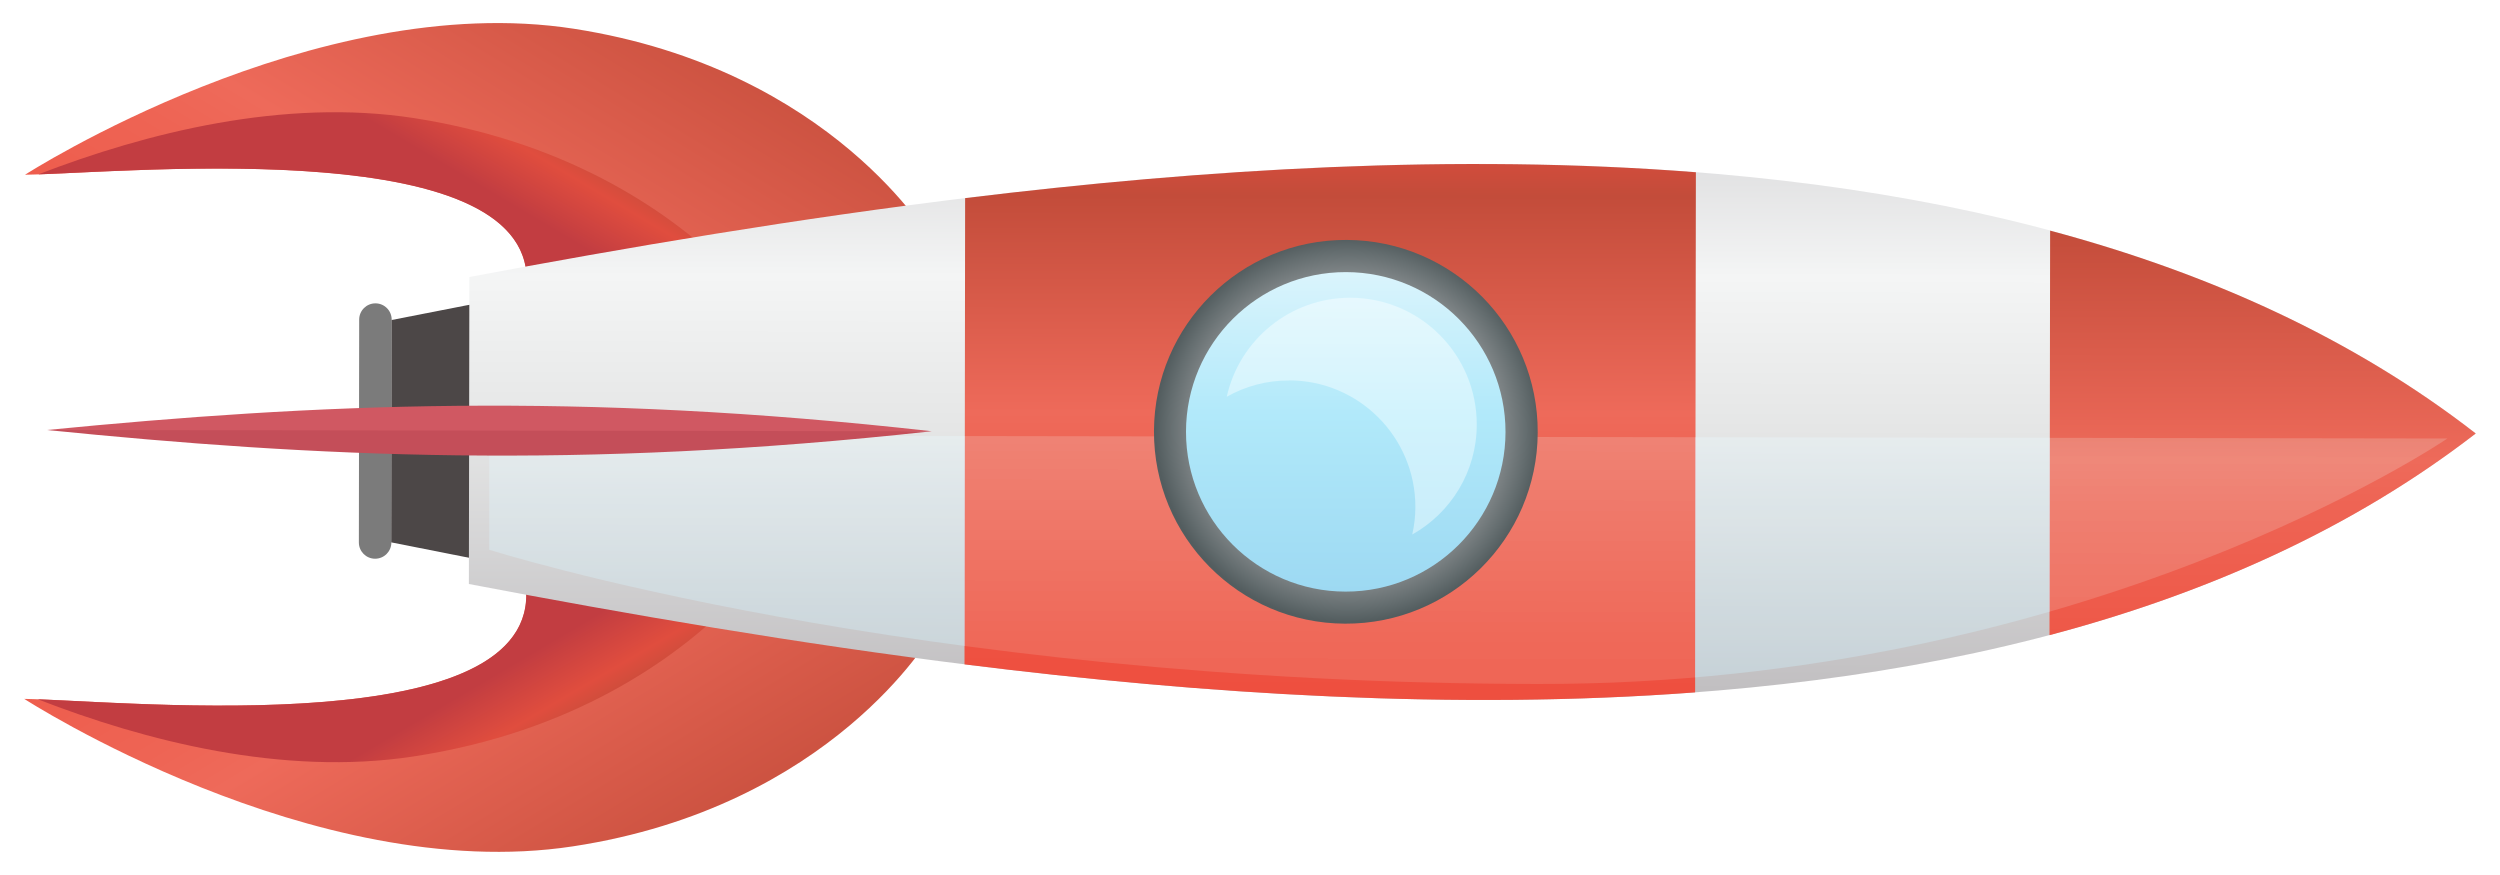
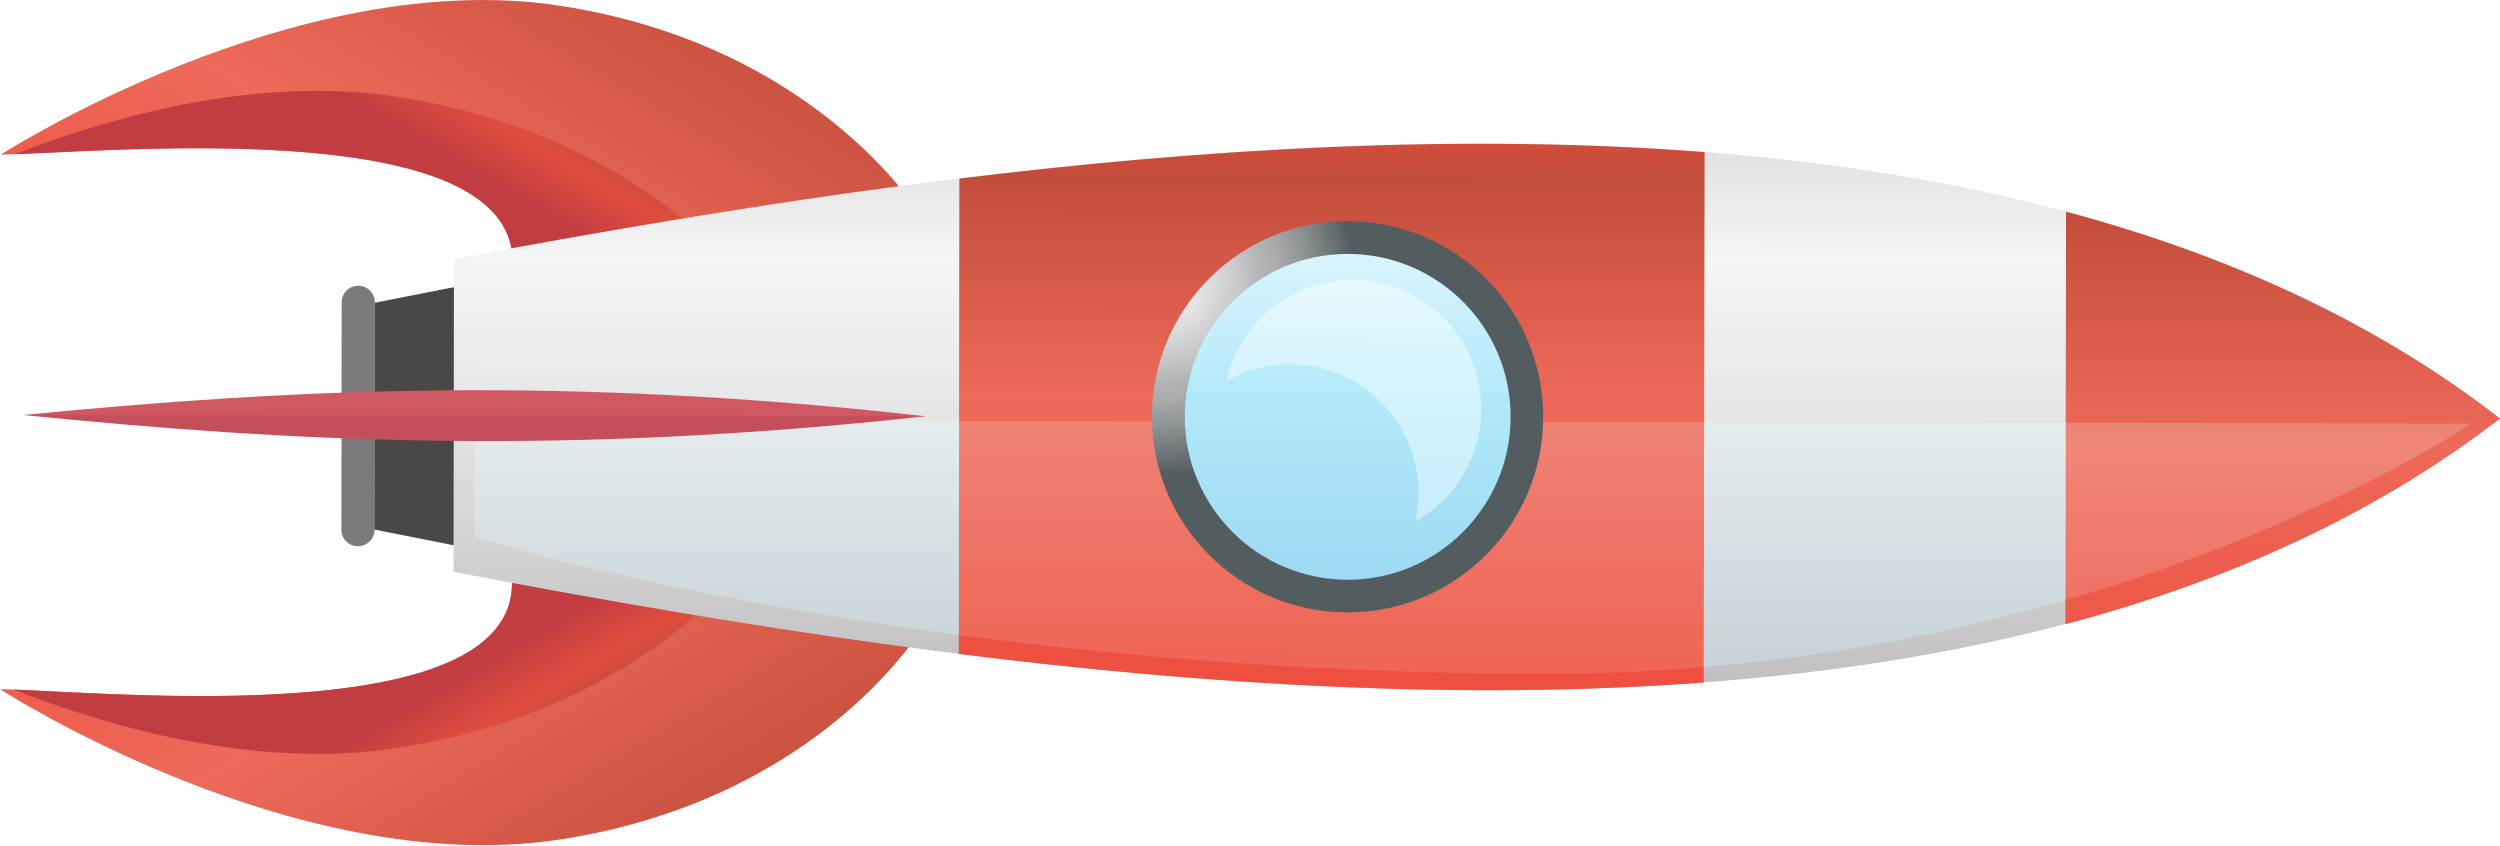
- <svg xmlns="http://www.w3.org/2000/svg" xmlns:xlink="http://www.w3.org/1999/xlink" viewBox="0 0 200 70">
+ <svg xmlns="http://www.w3.org/2000/svg" xmlns:xlink="http://www.w3.org/1999/xlink" viewBox="0 0 120 40.57">
  <defs>
-     <style>
-       .cls-1 {
-         fill: #93d3e9;
-         mix-blend-mode: overlay;
-         opacity: .42;
-       }
- 
-       .cls-1, .cls-2, .cls-3, .cls-4, .cls-5, .cls-6, .cls-7, .cls-8, .cls-9, .cls-10, .cls-11, .cls-12, .cls-13, .cls-14, .cls-15 {
-         stroke-width: 0px;
-       }
- 
-       .cls-1, .cls-2, .cls-4, .cls-5, .cls-6, .cls-7, .cls-8, .cls-9, .cls-10, .cls-11, .cls-12, .cls-13 {
-         fill-rule: evenodd;
-       }
- 
-       .cls-2 {
-         fill: #f3f3f3;
-         mix-blend-mode: soft-light;
-       }
- 
-       .cls-3 {
-         fill: url(#radial-gradient);
-       }
- 
-       .cls-4 {
-         fill: url(#linear-gradient);
-       }
- 
-       .cls-5 {
-         fill: url(#linear-gradient-3);
-       }
- 
-       .cls-6 {
-         fill: url(#linear-gradient-2);
-       }
- 
-       .cls-7 {
-         fill: url(#linear-gradient-4);
-       }
- 
-       .cls-8 {
-         fill: url(#linear-gradient-5);
-       }
- 
-       .cls-9 {
-         fill: url(#linear-gradient-7);
-       }
- 
-       .cls-10 {
-         fill: url(#linear-gradient-6);
-       }
- 
-       .cls-11 {
-         fill: #4c4747;
-       }
- 
-       .cls-12 {
-         fill: #d05862;
-       }
- 
-       .cls-13 {
-         fill: #c44e59;
-       }
- 
-       .cls-14 {
-         fill: url(#linear-gradient-8);
-       }
- 
-       .cls-16 {
-         isolation: isolate;
-       }
- 
-       .cls-15 {
-         fill: #7b7b7b;
-       }
-     </style>
-     <linearGradient id="linear-gradient" x1="4117.33" y1="-3791.47" x2="4210.06" y2="-3735.35" gradientTransform="translate(-3721.89 -4147.9) rotate(90.08)" gradientUnits="userSpaceOnUse">
+     <style>.cls-1{fill:#93d3e9;mix-blend-mode:overlay;opacity:.42;}.cls-1,.cls-2,.cls-3,.cls-4,.cls-5,.cls-6,.cls-7,.cls-8,.cls-9,.cls-10,.cls-11,.cls-12,.cls-13,.cls-14,.cls-15{stroke-width:0px;}.cls-1,.cls-2,.cls-4,.cls-5,.cls-6,.cls-7,.cls-8,.cls-9,.cls-10,.cls-11,.cls-12,.cls-13{fill-rule:evenodd;}.cls-2{fill:#f3f3f3;mix-blend-mode:soft-light;}.cls-3{fill:url(#radial-gradient);}.cls-4{fill:url(#linear-gradient);}.cls-5{fill:url(#linear-gradient-3);}.cls-6{fill:url(#linear-gradient-2);}.cls-7{fill:url(#linear-gradient-4);}.cls-8{fill:url(#linear-gradient-5);}.cls-9{fill:url(#linear-gradient-7);}.cls-10{fill:url(#linear-gradient-6);}.cls-11{fill:#4c4747;}.cls-12{fill:#d05862;}.cls-13{fill:#c44e59;}.cls-14{fill:url(#linear-gradient-8);}.cls-16{isolation:isolate;}.cls-15{fill:#7b7b7b;}</style>
+     <linearGradient id="linear-gradient" x1="1592.66" y1="-2069.46" x2="1649.39" y2="-2035.13" gradientTransform="translate(-2029.41 -1612.13) rotate(90.08)" gradientUnits="userSpaceOnUse">
      <stop offset="0" stop-color="#c23d41" />
      <stop offset=".13" stop-color="#e04d3e" />
      <stop offset=".21" stop-color="#c34c3a" />
      <stop offset=".47" stop-color="#ee6a5a" />
      <stop offset=".52" stop-color="#ee6454" />
      <stop offset=".75" stop-color="#ee5141" />
      <stop offset=".92" stop-color="#ee4b3b" />
      <stop offset="1" stop-color="#c14c33" />
    </linearGradient>
-     <linearGradient id="linear-gradient-2" x1="4155.05" y1="-3761.83" x2="4125.75" y2="-3779.16" xlink:href="#linear-gradient" />
-     <linearGradient id="linear-gradient-3" x1="-3707.61" y1="-3791.47" x2="-3614.88" y2="-3735.35" gradientTransform="translate(-3722.65 -3617.9) rotate(-89.92) scale(1 -1)" xlink:href="#linear-gradient" />
-     <linearGradient id="linear-gradient-4" x1="-3669.89" y1="-3761.83" x2="-3699.19" y2="-3779.16" gradientTransform="translate(-3722.65 -3617.9) rotate(-89.92) scale(1 -1)" xlink:href="#linear-gradient" />
-     <linearGradient id="linear-gradient-5" x1="4074.34" y1="-3845.72" x2="4248.1" y2="-3845.72" gradientTransform="translate(-3721.89 -4147.9) rotate(90.08)" gradientUnits="userSpaceOnUse">
+     <linearGradient id="linear-gradient-2" x1="1615.74" y1="-2051.33" x2="1597.81" y2="-2061.93" xlink:href="#linear-gradient" />
+     <linearGradient id="linear-gradient-3" x1="-1975.89" y1="-2069.46" x2="-1919.15" y2="-2035.13" gradientTransform="translate(-2028.97 -1921.77) rotate(-89.92) scale(1 -1)" xlink:href="#linear-gradient" />
+     <linearGradient id="linear-gradient-4" x1="-1952.81" y1="-2051.33" x2="-1970.74" y2="-2061.93" gradientTransform="translate(-2028.97 -1921.77) rotate(-89.92) scale(1 -1)" xlink:href="#linear-gradient" />
+     <linearGradient id="linear-gradient-5" x1="1566.36" y1="-2102.66" x2="1672.67" y2="-2102.66" gradientTransform="translate(-2029.41 -1612.13) rotate(90.08)" gradientUnits="userSpaceOnUse">
      <stop offset="0" stop-color="#e7e4e1" />
      <stop offset="0" stop-color="#e0dbd9" />
      <stop offset=".07" stop-color="#d1cccb" />
      <stop offset=".2" stop-color="#aaa6a9" />
      <stop offset=".26" stop-color="#938f95" />
      <stop offset=".52" stop-color="#f4f5f5" />
      <stop offset=".59" stop-color="#e5e6e6" />
      <stop offset=".71" stop-color="#c1bfc1" />
      <stop offset=".88" stop-color="#898489" />
      <stop offset="1" stop-color="#d4d6d7" />
      <stop offset="1" stop-color="#adafb2" />
    </linearGradient>
-     <linearGradient id="linear-gradient-6" x1="4144.21" y1="-3834.32" x2="4211.01" y2="-3834.32" xlink:href="#linear-gradient" />
-     <linearGradient id="linear-gradient-7" x1="4145.69" y1="-3908.95" x2="4217.19" y2="-3908.95" xlink:href="#linear-gradient" />
-     <radialGradient id="radial-gradient" cx="4176.92" cy="-3835.59" fx="4176.92" fy="-3835.59" r="15.36" gradientTransform="translate(4271.97 -3814.74) rotate(179.81)" gradientUnits="userSpaceOnUse">
+     <linearGradient id="linear-gradient-6" x1="1609.1" y1="-2095.69" x2="1649.98" y2="-2095.69" xlink:href="#linear-gradient" />
+     <linearGradient id="linear-gradient-7" x1="1610.01" y1="-2141.34" x2="1653.75" y2="-2141.34" xlink:href="#linear-gradient" />
+     <radialGradient id="radial-gradient" cx="1551.74" cy="-2177.56" fx="1551.74" fy="-2177.56" r="10.39" gradientTransform="translate(1461.26 -1953.47) rotate(179.81) scale(.9)" gradientUnits="userSpaceOnUse">
      <stop offset="0" stop-color="#e7e4e1" />
      <stop offset="0" stop-color="#f2f1ef" />
      <stop offset="0" stop-color="#fff" />
      <stop offset=".13" stop-color="#f0f0f0" />
      <stop offset=".39" stop-color="#c9cacb" />
      <stop offset=".52" stop-color="#b3b4b6" />
      <stop offset=".61" stop-color="#a9abad" />
      <stop offset=".75" stop-color="#8f9395" />
      <stop offset=".93" stop-color="#646d6f" />
      <stop offset="1" stop-color="#535d5f" />
    </radialGradient>
-     <linearGradient id="linear-gradient-8" x1="4164.14" y1="-3835.59" x2="4189.69" y2="-3835.59" gradientTransform="translate(4284.59 -3801.05) rotate(-180)" gradientUnits="userSpaceOnUse">
+     <linearGradient id="linear-gradient-8" x1="1621.3" y1="-2096.46" x2="1636.93" y2="-2096.46" gradientTransform="translate(1693.81 -2076.46) rotate(-180)" gradientUnits="userSpaceOnUse">
      <stop offset="0" stop-color="#daf4fc" />
      <stop offset=".45" stop-color="#b1e9fa" />
      <stop offset="1" stop-color="#9dd9f2" />
    </linearGradient>
  </defs>
  <g class="cls-16">
-     <g id="Layer_1" data-name="Layer 1">
-       <g>
-         <g>
-           <path class="cls-4" d="M74.56,19.33s-7.9-13.8-28.65-17.03C25.16-.92,2,13.98,2,13.98c8.23-.14,43.48-3.67,39.89,10.32l32.67-4.97Z" />
-           <path class="cls-6" d="M3.09,13.95c9.85-.36,42.24-3.08,38.79,10.35l16.62-2.53c-4.45-4.43-12.54-10.32-25.36-12.32-10.44-1.62-21.46,1.18-30.05,4.49Z" />
-         </g>
-         <g>
-           <path class="cls-5" d="M74.52,50.77s-7.94,13.78-28.7,16.94C25.06,70.87,1.94,55.91,1.94,55.91c8.23.16,43.47,3.79,39.92-10.2l32.66,5.06Z" />
-           <path class="cls-7" d="M3.03,55.94c9.85.39,42.23,3.21,38.82-10.24l16.61,2.58c-4.46,4.42-12.57,10.29-25.4,12.24-10.44,1.59-21.46-1.24-30.04-4.58Z" />
-         </g>
-         <rect class="cls-15" x="19.81" y="33.19" width="20.43" height="2.6" rx="1.3" ry="1.3" transform="translate(-4.51 64.46) rotate(-89.92)" />
-         <path class="cls-11" d="M43.16,45.71l.03-22.4c-4.11.77-8.08,1.54-11.86,2.29l-.03,17.79c3.78.75,7.74,1.54,11.85,2.32Z" />
-         <path class="cls-8" d="M37.55,22.16c50.01-9.39,120.15-18.84,160.51,12.51-40.45,31.24-110.56,21.58-160.55,12.05l.04-24.57Z" />
-         <path class="cls-10" d="M77.21,15.85c19.23-2.35,39.35-3.57,58.46-2.07l-.06,41.61c-19.11,1.44-39.23.17-58.45-2.24l.05-37.3Z" />
-         <path class="cls-9" d="M163.97,50.81c12.64-3.35,24.25-8.53,34.09-16.13-9.82-7.63-21.41-12.85-34.05-16.23l-.05,32.36Z" />
-         <path class="cls-1" d="M195.79,35.08l-156.65-.25v9.15s33.53,10.67,83.86,10.74c43.91.06,72.79-19.64,72.79-19.64Z" />
-         <g>
-           <path class="cls-12" d="M74.54,34.5c-28.34-3.19-49.35-2.2-70.79-.1l33.32.89,37.47-.79Z" />
-           <path class="cls-13" d="M74.54,34.5c-28.35,3.11-49.36,2.06-70.79-.1l70.79.1Z" />
-         </g>
-         <circle class="cls-3" cx="107.67" cy="34.54" r="15.35" transform="translate(72.62 142.05) rotate(-89.73)" />
-         <circle class="cls-14" cx="107.67" cy="34.54" r="12.78" transform="translate(72.97 142.17) rotate(-89.92)" />
-         <path class="cls-2" d="M103.12,30.43c5.59,0,10.12,4.55,10.11,10.14,0,.75-.09,1.48-.25,2.19,3.08-1.73,5.16-5.02,5.16-8.8,0-5.59-4.52-10.13-10.11-10.14-4.84,0-8.88,3.38-9.89,7.92,1.47-.83,3.16-1.31,4.97-1.3Z" />
+     <g id="Layer_2">
+       <g id="Layer_1-2">
+         <path class="cls-4" d="M44.44,10.7S39.6,2.25,26.91.28C14.21-1.69.04,7.42.04,7.42c5.04-.09,26.6-2.24,24.41,6.31l19.99-3.04Z" />
+         <path class="cls-6" d="M.71,7.4c6.03-.22,25.84-1.89,23.74,6.33l10.17-1.55c-2.72-2.71-7.67-6.32-15.52-7.53-6.39-.99-13.13.72-18.39,2.75Z" />
+         <path class="cls-5" d="M44.41,29.93s-4.86,8.43-17.56,10.37c-12.7,1.93-26.85-7.22-26.85-7.22,5.04.1,26.6,2.32,24.43-6.24l19.98,3.1Z" />
+         <path class="cls-7" d="M.67,33.1c6.03.24,25.84,1.96,23.75-6.26l10.17,1.58c-2.73,2.71-7.69,6.29-15.54,7.49-6.39.97-13.13-.76-18.38-2.8Z" />
+         <rect class="cls-15" x="10.94" y="19.18" width="12.5" height="1.59" rx=".79" ry=".79" transform="translate(-2.81 37.13) rotate(-89.92)" />
+         <path class="cls-11" d="M25.22,26.84l.02-13.71c-2.52.47-4.94.94-7.25,1.4l-.02,10.89c2.31.46,4.74.94,7.25,1.42Z" />
+         <path class="cls-8" d="M21.79,12.43C52.39,6.68,95.3.9,120,20.08c-24.75,19.11-67.65,13.21-98.23,7.37l.02-15.03Z" />
+         <path class="cls-10" d="M46.05,8.57c11.76-1.44,24.08-2.18,35.77-1.27l-.04,25.46c-11.69.88-24,.1-35.76-1.37l.03-22.82Z" />
+         <path class="cls-9" d="M99.14,29.96c7.74-2.05,14.83-5.22,20.86-9.87-6.01-4.67-13.1-7.86-20.83-9.93l-.03,19.8Z" />
+         <path class="cls-1" d="M118.61,20.33l-95.84-.16v5.6s20.51,6.53,51.31,6.57c26.87.04,44.54-12.02,44.54-12.02Z" />
+         <path class="cls-12" d="M44.42,19.98c-17.34-1.95-30.19-1.34-43.31-.06l20.39.55,22.92-.48Z" />
+         <path class="cls-13" d="M44.42,19.98c-17.35,1.9-30.2,1.26-43.31-.06l43.31.06Z" />
+         <circle class="cls-3" cx="64.69" cy="20" r="9.39" transform="translate(44.38 84.6) rotate(-89.73)" />
+         <circle class="cls-14" cx="64.69" cy="20" r="7.82" transform="translate(44.6 84.67) rotate(-89.92)" />
+         <path class="cls-2" d="M61.91,17.49c3.42,0,6.19,2.78,6.18,6.2,0,.46-.06.91-.15,1.34,1.88-1.06,3.16-3.07,3.16-5.39,0-3.42-2.76-6.2-6.18-6.2-2.96,0-5.43,2.07-6.05,4.84.9-.51,1.94-.8,3.04-.8Z" />
      </g>
    </g>
  </g>
</svg>
